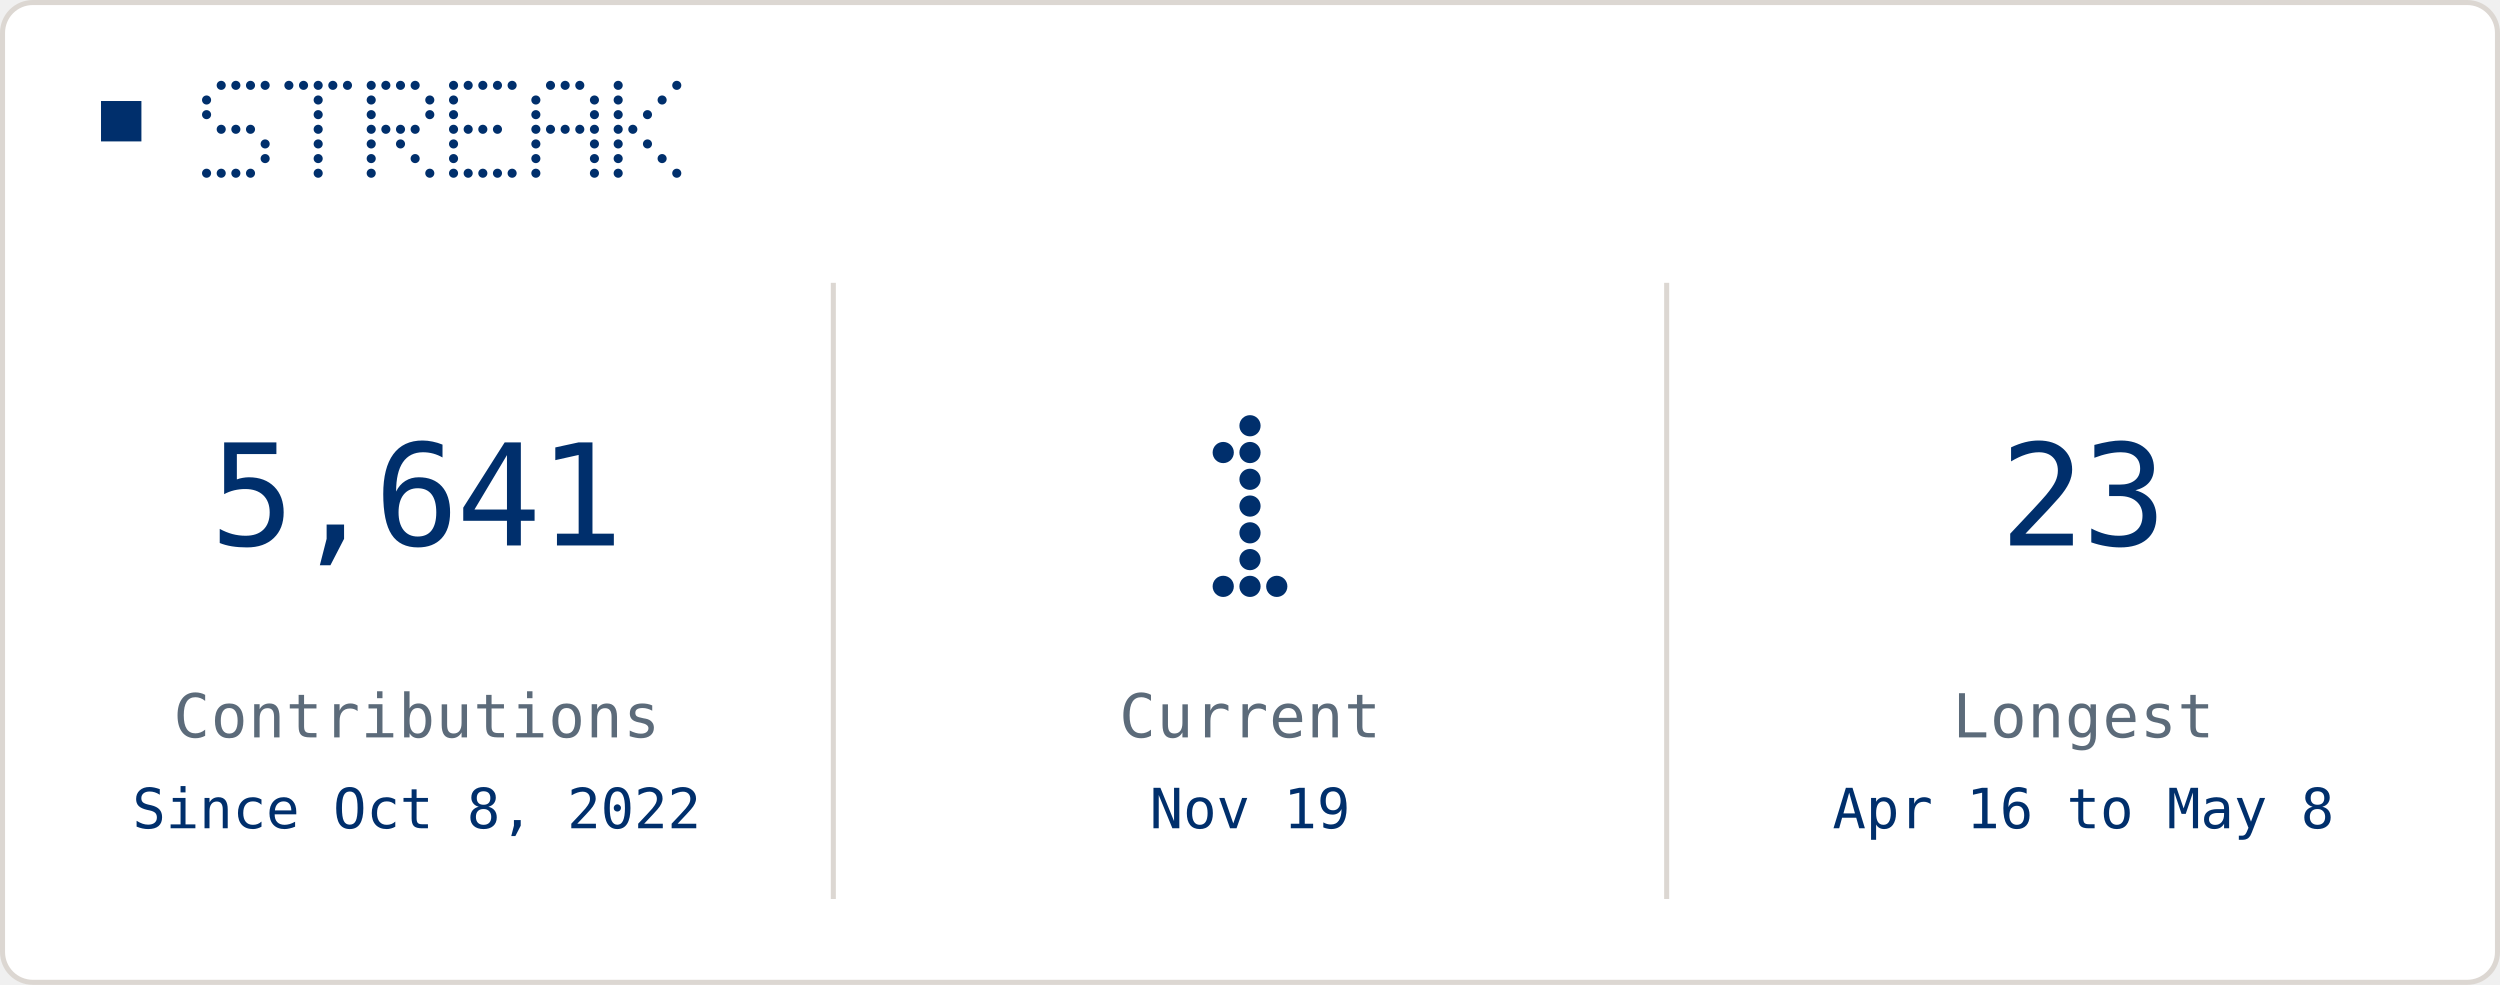
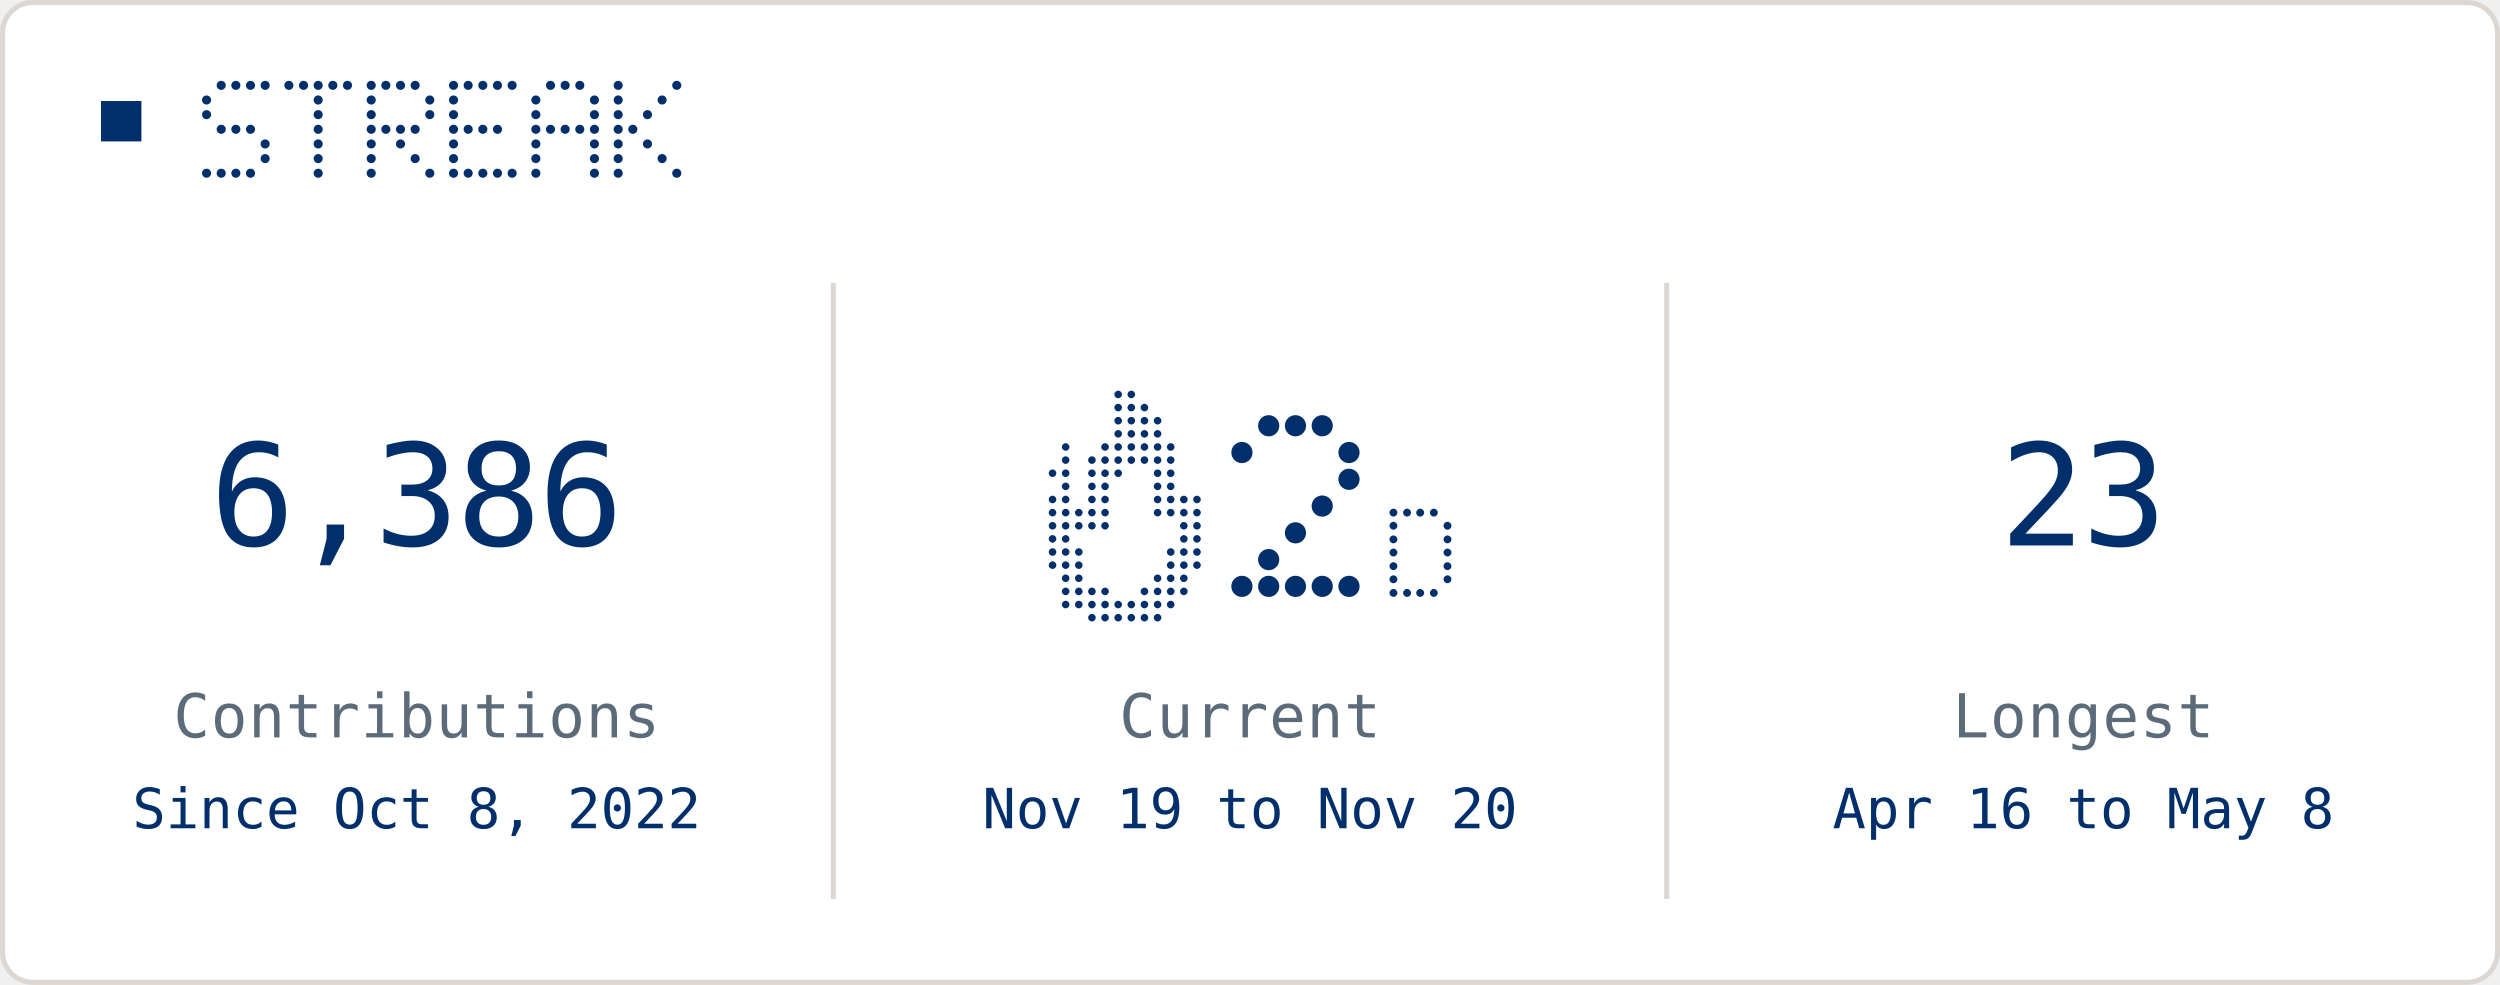
<svg xmlns="http://www.w3.org/2000/svg" width="495" height="195" viewBox="0 0 495 195" role="img">
  <rect x="0.5" y="0.5" width="494" height="194" rx="6" fill="#FFFFFF" stroke="#DCD7D2" stroke-width="1" />
  <rect x="20" y="20" width="8" height="8" fill="#002F6C" />
  <circle cx="43.8" cy="16.9" r="0.90" fill="#002F6C" />
  <circle cx="46.7" cy="16.9" r="0.90" fill="#002F6C" />
  <circle cx="49.6" cy="16.9" r="0.90" fill="#002F6C" />
  <circle cx="52.5" cy="16.9" r="0.90" fill="#002F6C" />
  <circle cx="40.9" cy="19.8" r="0.90" fill="#002F6C" />
  <circle cx="40.9" cy="22.7" r="0.90" fill="#002F6C" />
  <circle cx="43.8" cy="25.6" r="0.90" fill="#002F6C" />
  <circle cx="46.7" cy="25.6" r="0.90" fill="#002F6C" />
  <circle cx="49.6" cy="25.6" r="0.90" fill="#002F6C" />
  <circle cx="52.5" cy="28.5" r="0.90" fill="#002F6C" />
  <circle cx="52.5" cy="31.4" r="0.90" fill="#002F6C" />
  <circle cx="40.9" cy="34.3" r="0.90" fill="#002F6C" />
  <circle cx="43.8" cy="34.3" r="0.90" fill="#002F6C" />
  <circle cx="46.7" cy="34.3" r="0.90" fill="#002F6C" />
  <circle cx="49.6" cy="34.3" r="0.90" fill="#002F6C" />
  <circle cx="57.2" cy="16.9" r="0.90" fill="#002F6C" />
  <circle cx="60.1" cy="16.9" r="0.90" fill="#002F6C" />
  <circle cx="63.0" cy="16.9" r="0.90" fill="#002F6C" />
  <circle cx="65.9" cy="16.9" r="0.90" fill="#002F6C" />
  <circle cx="68.8" cy="16.9" r="0.90" fill="#002F6C" />
  <circle cx="63.0" cy="19.8" r="0.90" fill="#002F6C" />
  <circle cx="63.0" cy="22.7" r="0.90" fill="#002F6C" />
  <circle cx="63.0" cy="25.6" r="0.90" fill="#002F6C" />
  <circle cx="63.0" cy="28.5" r="0.90" fill="#002F6C" />
  <circle cx="63.0" cy="31.4" r="0.90" fill="#002F6C" />
  <circle cx="63.0" cy="34.3" r="0.90" fill="#002F6C" />
  <circle cx="73.5" cy="16.9" r="0.90" fill="#002F6C" />
  <circle cx="76.4" cy="16.9" r="0.90" fill="#002F6C" />
  <circle cx="79.3" cy="16.9" r="0.90" fill="#002F6C" />
  <circle cx="82.2" cy="16.9" r="0.90" fill="#002F6C" />
  <circle cx="73.5" cy="19.8" r="0.90" fill="#002F6C" />
  <circle cx="85.1" cy="19.8" r="0.90" fill="#002F6C" />
  <circle cx="73.5" cy="22.7" r="0.90" fill="#002F6C" />
  <circle cx="85.1" cy="22.7" r="0.90" fill="#002F6C" />
  <circle cx="73.5" cy="25.6" r="0.90" fill="#002F6C" />
  <circle cx="76.4" cy="25.6" r="0.90" fill="#002F6C" />
  <circle cx="79.3" cy="25.6" r="0.90" fill="#002F6C" />
  <circle cx="82.2" cy="25.6" r="0.90" fill="#002F6C" />
  <circle cx="73.5" cy="28.5" r="0.90" fill="#002F6C" />
  <circle cx="79.3" cy="28.5" r="0.90" fill="#002F6C" />
  <circle cx="73.5" cy="31.4" r="0.90" fill="#002F6C" />
  <circle cx="82.2" cy="31.4" r="0.90" fill="#002F6C" />
  <circle cx="73.5" cy="34.3" r="0.90" fill="#002F6C" />
  <circle cx="85.1" cy="34.3" r="0.90" fill="#002F6C" />
  <circle cx="89.8" cy="16.9" r="0.90" fill="#002F6C" />
  <circle cx="92.7" cy="16.9" r="0.90" fill="#002F6C" />
  <circle cx="95.6" cy="16.9" r="0.90" fill="#002F6C" />
  <circle cx="98.5" cy="16.9" r="0.90" fill="#002F6C" />
  <circle cx="101.4" cy="16.9" r="0.90" fill="#002F6C" />
  <circle cx="89.8" cy="19.8" r="0.90" fill="#002F6C" />
  <circle cx="89.8" cy="22.7" r="0.90" fill="#002F6C" />
  <circle cx="89.8" cy="25.6" r="0.90" fill="#002F6C" />
  <circle cx="92.7" cy="25.6" r="0.90" fill="#002F6C" />
  <circle cx="95.6" cy="25.6" r="0.90" fill="#002F6C" />
  <circle cx="98.5" cy="25.6" r="0.90" fill="#002F6C" />
  <circle cx="89.8" cy="28.5" r="0.90" fill="#002F6C" />
  <circle cx="89.8" cy="31.4" r="0.90" fill="#002F6C" />
  <circle cx="89.8" cy="34.3" r="0.90" fill="#002F6C" />
  <circle cx="92.7" cy="34.3" r="0.90" fill="#002F6C" />
  <circle cx="95.6" cy="34.3" r="0.90" fill="#002F6C" />
  <circle cx="98.5" cy="34.3" r="0.90" fill="#002F6C" />
  <circle cx="101.4" cy="34.3" r="0.90" fill="#002F6C" />
  <circle cx="109.0" cy="16.9" r="0.90" fill="#002F6C" />
  <circle cx="111.9" cy="16.9" r="0.90" fill="#002F6C" />
  <circle cx="114.8" cy="16.9" r="0.90" fill="#002F6C" />
  <circle cx="106.1" cy="19.8" r="0.90" fill="#002F6C" />
  <circle cx="117.7" cy="19.8" r="0.90" fill="#002F6C" />
  <circle cx="106.1" cy="22.7" r="0.90" fill="#002F6C" />
  <circle cx="117.7" cy="22.7" r="0.90" fill="#002F6C" />
  <circle cx="106.1" cy="25.6" r="0.90" fill="#002F6C" />
  <circle cx="109.0" cy="25.6" r="0.90" fill="#002F6C" />
  <circle cx="111.9" cy="25.6" r="0.90" fill="#002F6C" />
  <circle cx="114.8" cy="25.6" r="0.90" fill="#002F6C" />
  <circle cx="117.7" cy="25.6" r="0.90" fill="#002F6C" />
  <circle cx="106.1" cy="28.5" r="0.90" fill="#002F6C" />
  <circle cx="117.7" cy="28.5" r="0.90" fill="#002F6C" />
  <circle cx="106.1" cy="31.4" r="0.90" fill="#002F6C" />
  <circle cx="117.7" cy="31.4" r="0.90" fill="#002F6C" />
  <circle cx="106.1" cy="34.3" r="0.90" fill="#002F6C" />
  <circle cx="117.7" cy="34.3" r="0.90" fill="#002F6C" />
  <circle cx="122.4" cy="16.9" r="0.90" fill="#002F6C" />
  <circle cx="134.0" cy="16.9" r="0.90" fill="#002F6C" />
  <circle cx="122.4" cy="19.8" r="0.90" fill="#002F6C" />
  <circle cx="131.1" cy="19.8" r="0.90" fill="#002F6C" />
  <circle cx="122.4" cy="22.7" r="0.90" fill="#002F6C" />
  <circle cx="128.2" cy="22.7" r="0.90" fill="#002F6C" />
  <circle cx="122.4" cy="25.6" r="0.90" fill="#002F6C" />
  <circle cx="125.3" cy="25.6" r="0.90" fill="#002F6C" />
  <circle cx="122.4" cy="28.5" r="0.90" fill="#002F6C" />
  <circle cx="128.2" cy="28.5" r="0.90" fill="#002F6C" />
  <circle cx="122.4" cy="31.4" r="0.90" fill="#002F6C" />
  <circle cx="131.1" cy="31.4" r="0.90" fill="#002F6C" />
  <circle cx="122.4" cy="34.3" r="0.90" fill="#002F6C" />
  <circle cx="134.0" cy="34.3" r="0.90" fill="#002F6C" />
  <line x1="165.0" y1="56" x2="165.0" y2="178" stroke="#DCD7D2" />
  <line x1="330.0" y1="56" x2="330.0" y2="178" stroke="#DCD7D2" />
-   <text x="82.5" y="108" fill="#002F6C" text-anchor="middle" font-family="ui-monospace, Geist Mono, monospace" font-size="28" letter-spacing="-0.6" dominant-baseline="auto">5,641</text>
+   <text x="82.5" y="108" fill="#002F6C" text-anchor="middle" font-family="ui-monospace, Geist Mono, monospace" font-size="28" letter-spacing="-0.6" dominant-baseline="auto">6,386</text>
  <text x="82.5" y="146" fill="#5C6B7A" text-anchor="middle" font-family="ui-monospace, Geist Mono, monospace" font-size="12" letter-spacing="0.2" dominant-baseline="auto">Contributions</text>
  <text x="82.5" y="164" fill="#002F6C" text-anchor="middle" font-family="ui-monospace, Geist Mono, monospace" font-size="11" letter-spacing="0" dominant-baseline="auto">Since Oct 8, 2022</text>
-   <circle cx="247.5" cy="84.3" r="2.10" fill="#002F6C" />
-   <circle cx="242.2" cy="89.6" r="2.10" fill="#002F6C" />
-   <circle cx="247.5" cy="89.6" r="2.10" fill="#002F6C" />
-   <circle cx="247.5" cy="94.9" r="2.10" fill="#002F6C" />
-   <circle cx="247.5" cy="100.2" r="2.10" fill="#002F6C" />
-   <circle cx="247.5" cy="105.5" r="2.10" fill="#002F6C" />
-   <circle cx="247.5" cy="110.8" r="2.10" fill="#002F6C" />
-   <circle cx="242.2" cy="116.1" r="2.10" fill="#002F6C" />
-   <circle cx="247.5" cy="116.1" r="2.10" fill="#002F6C" />
-   <circle cx="252.8" cy="116.1" r="2.10" fill="#002F6C" />
+   <circle cx="221.4" cy="78.1" r="0.75" fill="#002F6C" />
+   <circle cx="224.0" cy="78.1" r="0.75" fill="#002F6C" />
+   <circle cx="221.4" cy="80.7" r="0.75" fill="#002F6C" />
+   <circle cx="224.0" cy="80.7" r="0.75" fill="#002F6C" />
+   <circle cx="226.6" cy="80.7" r="0.75" fill="#002F6C" />
+   <circle cx="221.4" cy="83.3" r="0.75" fill="#002F6C" />
+   <circle cx="224.0" cy="83.3" r="0.75" fill="#002F6C" />
+   <circle cx="226.6" cy="83.3" r="0.75" fill="#002F6C" />
+   <circle cx="229.2" cy="83.3" r="0.75" fill="#002F6C" />
+   <circle cx="221.4" cy="85.9" r="0.75" fill="#002F6C" />
+   <circle cx="224.0" cy="85.9" r="0.75" fill="#002F6C" />
+   <circle cx="226.6" cy="85.9" r="0.75" fill="#002F6C" />
+   <circle cx="229.2" cy="85.9" r="0.75" fill="#002F6C" />
+   <circle cx="211.0" cy="88.5" r="0.75" fill="#002F6C" />
+   <circle cx="218.8" cy="88.5" r="0.75" fill="#002F6C" />
+   <circle cx="221.4" cy="88.5" r="0.75" fill="#002F6C" />
+   <circle cx="224.0" cy="88.5" r="0.75" fill="#002F6C" />
+   <circle cx="226.6" cy="88.5" r="0.75" fill="#002F6C" />
+   <circle cx="229.2" cy="88.5" r="0.75" fill="#002F6C" />
+   <circle cx="231.8" cy="88.5" r="0.75" fill="#002F6C" />
+   <circle cx="211.0" cy="91.1" r="0.75" fill="#002F6C" />
+   <circle cx="216.2" cy="91.1" r="0.75" fill="#002F6C" />
+   <circle cx="218.8" cy="91.1" r="0.75" fill="#002F6C" />
+   <circle cx="221.4" cy="91.1" r="0.75" fill="#002F6C" />
+   <circle cx="224.0" cy="91.1" r="0.75" fill="#002F6C" />
+   <circle cx="226.6" cy="91.1" r="0.75" fill="#002F6C" />
+   <circle cx="229.2" cy="91.1" r="0.75" fill="#002F6C" />
+   <circle cx="231.8" cy="91.1" r="0.75" fill="#002F6C" />
+   <circle cx="208.4" cy="93.7" r="0.75" fill="#002F6C" />
+   <circle cx="211.0" cy="93.7" r="0.75" fill="#002F6C" />
+   <circle cx="216.2" cy="93.7" r="0.75" fill="#002F6C" />
+   <circle cx="218.8" cy="93.7" r="0.75" fill="#002F6C" />
+   <circle cx="221.4" cy="93.7" r="0.75" fill="#002F6C" />
+   <circle cx="229.2" cy="93.7" r="0.75" fill="#002F6C" />
+   <circle cx="231.8" cy="93.7" r="0.75" fill="#002F6C" />
+   <circle cx="211.0" cy="96.3" r="0.75" fill="#002F6C" />
+   <circle cx="216.2" cy="96.3" r="0.75" fill="#002F6C" />
+   <circle cx="218.8" cy="96.3" r="0.75" fill="#002F6C" />
+   <circle cx="229.2" cy="96.3" r="0.75" fill="#002F6C" />
+   <circle cx="231.8" cy="96.3" r="0.75" fill="#002F6C" />
+   <circle cx="208.4" cy="98.9" r="0.75" fill="#002F6C" />
+   <circle cx="211.0" cy="98.9" r="0.75" fill="#002F6C" />
+   <circle cx="216.2" cy="98.9" r="0.75" fill="#002F6C" />
+   <circle cx="218.8" cy="98.9" r="0.75" fill="#002F6C" />
+   <circle cx="229.2" cy="98.9" r="0.75" fill="#002F6C" />
+   <circle cx="231.8" cy="98.9" r="0.75" fill="#002F6C" />
+   <circle cx="234.4" cy="98.9" r="0.75" fill="#002F6C" />
+   <circle cx="237.0" cy="98.9" r="0.75" fill="#002F6C" />
+   <circle cx="208.4" cy="101.5" r="0.75" fill="#002F6C" />
+   <circle cx="211.0" cy="101.5" r="0.75" fill="#002F6C" />
+   <circle cx="213.6" cy="101.5" r="0.75" fill="#002F6C" />
+   <circle cx="216.2" cy="101.5" r="0.75" fill="#002F6C" />
+   <circle cx="218.8" cy="101.5" r="0.75" fill="#002F6C" />
+   <circle cx="229.2" cy="101.5" r="0.75" fill="#002F6C" />
+   <circle cx="231.8" cy="101.5" r="0.75" fill="#002F6C" />
+   <circle cx="234.4" cy="101.5" r="0.75" fill="#002F6C" />
+   <circle cx="237.0" cy="101.5" r="0.75" fill="#002F6C" />
+   <circle cx="208.4" cy="104.1" r="0.75" fill="#002F6C" />
+   <circle cx="211.0" cy="104.1" r="0.75" fill="#002F6C" />
+   <circle cx="213.6" cy="104.1" r="0.75" fill="#002F6C" />
+   <circle cx="216.2" cy="104.1" r="0.75" fill="#002F6C" />
+   <circle cx="218.8" cy="104.1" r="0.75" fill="#002F6C" />
+   <circle cx="234.4" cy="104.1" r="0.75" fill="#002F6C" />
+   <circle cx="237.0" cy="104.1" r="0.75" fill="#002F6C" />
+   <circle cx="208.4" cy="106.7" r="0.75" fill="#002F6C" />
+   <circle cx="211.0" cy="106.7" r="0.75" fill="#002F6C" />
+   <circle cx="234.4" cy="106.7" r="0.75" fill="#002F6C" />
+   <circle cx="237.0" cy="106.7" r="0.75" fill="#002F6C" />
+   <circle cx="208.4" cy="109.3" r="0.75" fill="#002F6C" />
+   <circle cx="211.0" cy="109.3" r="0.75" fill="#002F6C" />
+   <circle cx="213.6" cy="109.3" r="0.75" fill="#002F6C" />
+   <circle cx="231.8" cy="109.3" r="0.75" fill="#002F6C" />
+   <circle cx="234.4" cy="109.3" r="0.75" fill="#002F6C" />
+   <circle cx="237.0" cy="109.3" r="0.75" fill="#002F6C" />
+   <circle cx="208.4" cy="111.9" r="0.75" fill="#002F6C" />
+   <circle cx="211.0" cy="111.9" r="0.75" fill="#002F6C" />
+   <circle cx="213.6" cy="111.9" r="0.75" fill="#002F6C" />
+   <circle cx="231.8" cy="111.9" r="0.75" fill="#002F6C" />
+   <circle cx="234.4" cy="111.9" r="0.75" fill="#002F6C" />
+   <circle cx="237.0" cy="111.9" r="0.75" fill="#002F6C" />
+   <circle cx="211.0" cy="114.5" r="0.75" fill="#002F6C" />
+   <circle cx="213.6" cy="114.5" r="0.75" fill="#002F6C" />
+   <circle cx="229.2" cy="114.5" r="0.75" fill="#002F6C" />
+   <circle cx="231.8" cy="114.5" r="0.75" fill="#002F6C" />
+   <circle cx="234.4" cy="114.5" r="0.75" fill="#002F6C" />
+   <circle cx="211.0" cy="117.1" r="0.75" fill="#002F6C" />
+   <circle cx="213.6" cy="117.1" r="0.75" fill="#002F6C" />
+   <circle cx="216.2" cy="117.1" r="0.75" fill="#002F6C" />
+   <circle cx="218.8" cy="117.1" r="0.75" fill="#002F6C" />
+   <circle cx="226.6" cy="117.1" r="0.75" fill="#002F6C" />
+   <circle cx="229.2" cy="117.1" r="0.75" fill="#002F6C" />
+   <circle cx="231.8" cy="117.1" r="0.75" fill="#002F6C" />
+   <circle cx="234.4" cy="117.1" r="0.75" fill="#002F6C" />
+   <circle cx="211.0" cy="119.7" r="0.75" fill="#002F6C" />
+   <circle cx="213.6" cy="119.7" r="0.75" fill="#002F6C" />
+   <circle cx="216.2" cy="119.7" r="0.75" fill="#002F6C" />
+   <circle cx="218.8" cy="119.7" r="0.75" fill="#002F6C" />
+   <circle cx="221.4" cy="119.7" r="0.75" fill="#002F6C" />
+   <circle cx="224.0" cy="119.7" r="0.75" fill="#002F6C" />
+   <circle cx="226.6" cy="119.7" r="0.75" fill="#002F6C" />
+   <circle cx="229.2" cy="119.7" r="0.75" fill="#002F6C" />
+   <circle cx="231.8" cy="119.7" r="0.75" fill="#002F6C" />
+   <circle cx="216.2" cy="122.3" r="0.75" fill="#002F6C" />
+   <circle cx="218.8" cy="122.3" r="0.75" fill="#002F6C" />
+   <circle cx="221.4" cy="122.3" r="0.75" fill="#002F6C" />
+   <circle cx="224.0" cy="122.3" r="0.75" fill="#002F6C" />
+   <circle cx="226.6" cy="122.3" r="0.75" fill="#002F6C" />
+   <circle cx="229.2" cy="122.3" r="0.75" fill="#002F6C" />
+   <circle cx="251.2" cy="84.3" r="2.10" fill="#002F6C" />
+   <circle cx="256.5" cy="84.3" r="2.10" fill="#002F6C" />
+   <circle cx="261.8" cy="84.3" r="2.10" fill="#002F6C" />
+   <circle cx="245.9" cy="89.6" r="2.10" fill="#002F6C" />
+   <circle cx="267.1" cy="89.6" r="2.10" fill="#002F6C" />
+   <circle cx="267.1" cy="94.9" r="2.10" fill="#002F6C" />
+   <circle cx="261.8" cy="100.2" r="2.10" fill="#002F6C" />
+   <circle cx="256.5" cy="105.5" r="2.10" fill="#002F6C" />
+   <circle cx="251.2" cy="110.8" r="2.10" fill="#002F6C" />
+   <circle cx="245.9" cy="116.1" r="2.10" fill="#002F6C" />
+   <circle cx="251.2" cy="116.1" r="2.10" fill="#002F6C" />
+   <circle cx="256.5" cy="116.1" r="2.10" fill="#002F6C" />
+   <circle cx="261.8" cy="116.1" r="2.10" fill="#002F6C" />
+   <circle cx="267.1" cy="116.1" r="2.10" fill="#002F6C" />
+   <circle cx="275.9" cy="101.5" r="0.78" fill="#002F6C" />
+   <circle cx="278.6" cy="101.5" r="0.78" fill="#002F6C" />
+   <circle cx="281.2" cy="101.5" r="0.78" fill="#002F6C" />
+   <circle cx="283.9" cy="101.5" r="0.78" fill="#002F6C" />
+   <circle cx="275.9" cy="104.1" r="0.78" fill="#002F6C" />
+   <circle cx="286.6" cy="104.1" r="0.78" fill="#002F6C" />
+   <circle cx="275.9" cy="106.8" r="0.78" fill="#002F6C" />
+   <circle cx="286.6" cy="106.8" r="0.78" fill="#002F6C" />
+   <circle cx="275.9" cy="109.4" r="0.78" fill="#002F6C" />
+   <circle cx="286.6" cy="109.4" r="0.78" fill="#002F6C" />
+   <circle cx="275.9" cy="112.1" r="0.78" fill="#002F6C" />
+   <circle cx="286.6" cy="112.1" r="0.78" fill="#002F6C" />
+   <circle cx="275.9" cy="114.7" r="0.78" fill="#002F6C" />
+   <circle cx="286.6" cy="114.7" r="0.78" fill="#002F6C" />
+   <circle cx="275.9" cy="117.4" r="0.78" fill="#002F6C" />
+   <circle cx="278.6" cy="117.4" r="0.78" fill="#002F6C" />
+   <circle cx="281.2" cy="117.4" r="0.78" fill="#002F6C" />
+   <circle cx="283.9" cy="117.4" r="0.78" fill="#002F6C" />
  <text x="247.5" y="146" fill="#5C6B7A" text-anchor="middle" font-family="ui-monospace, Geist Mono, monospace" font-size="12" letter-spacing="0.2" dominant-baseline="auto">Current</text>
-   <text x="247.5" y="164" fill="#002F6C" text-anchor="middle" font-family="ui-monospace, Geist Mono, monospace" font-size="11" letter-spacing="0" dominant-baseline="auto">Nov 19</text>
+   <text x="247.5" y="164" fill="#002F6C" text-anchor="middle" font-family="ui-monospace, Geist Mono, monospace" font-size="11" letter-spacing="0" dominant-baseline="auto">Nov 19 to Nov 20</text>
  <text x="412.5" y="108" fill="#002F6C" text-anchor="middle" font-family="ui-monospace, Geist Mono, monospace" font-size="28" letter-spacing="-0.6" dominant-baseline="auto">23</text>
  <text x="412.5" y="146" fill="#5C6B7A" text-anchor="middle" font-family="ui-monospace, Geist Mono, monospace" font-size="12" letter-spacing="0.2" dominant-baseline="auto">Longest</text>
  <text x="412.5" y="164" fill="#002F6C" text-anchor="middle" font-family="ui-monospace, Geist Mono, monospace" font-size="11" letter-spacing="0" dominant-baseline="auto">Apr 16 to May 8</text>
</svg>
